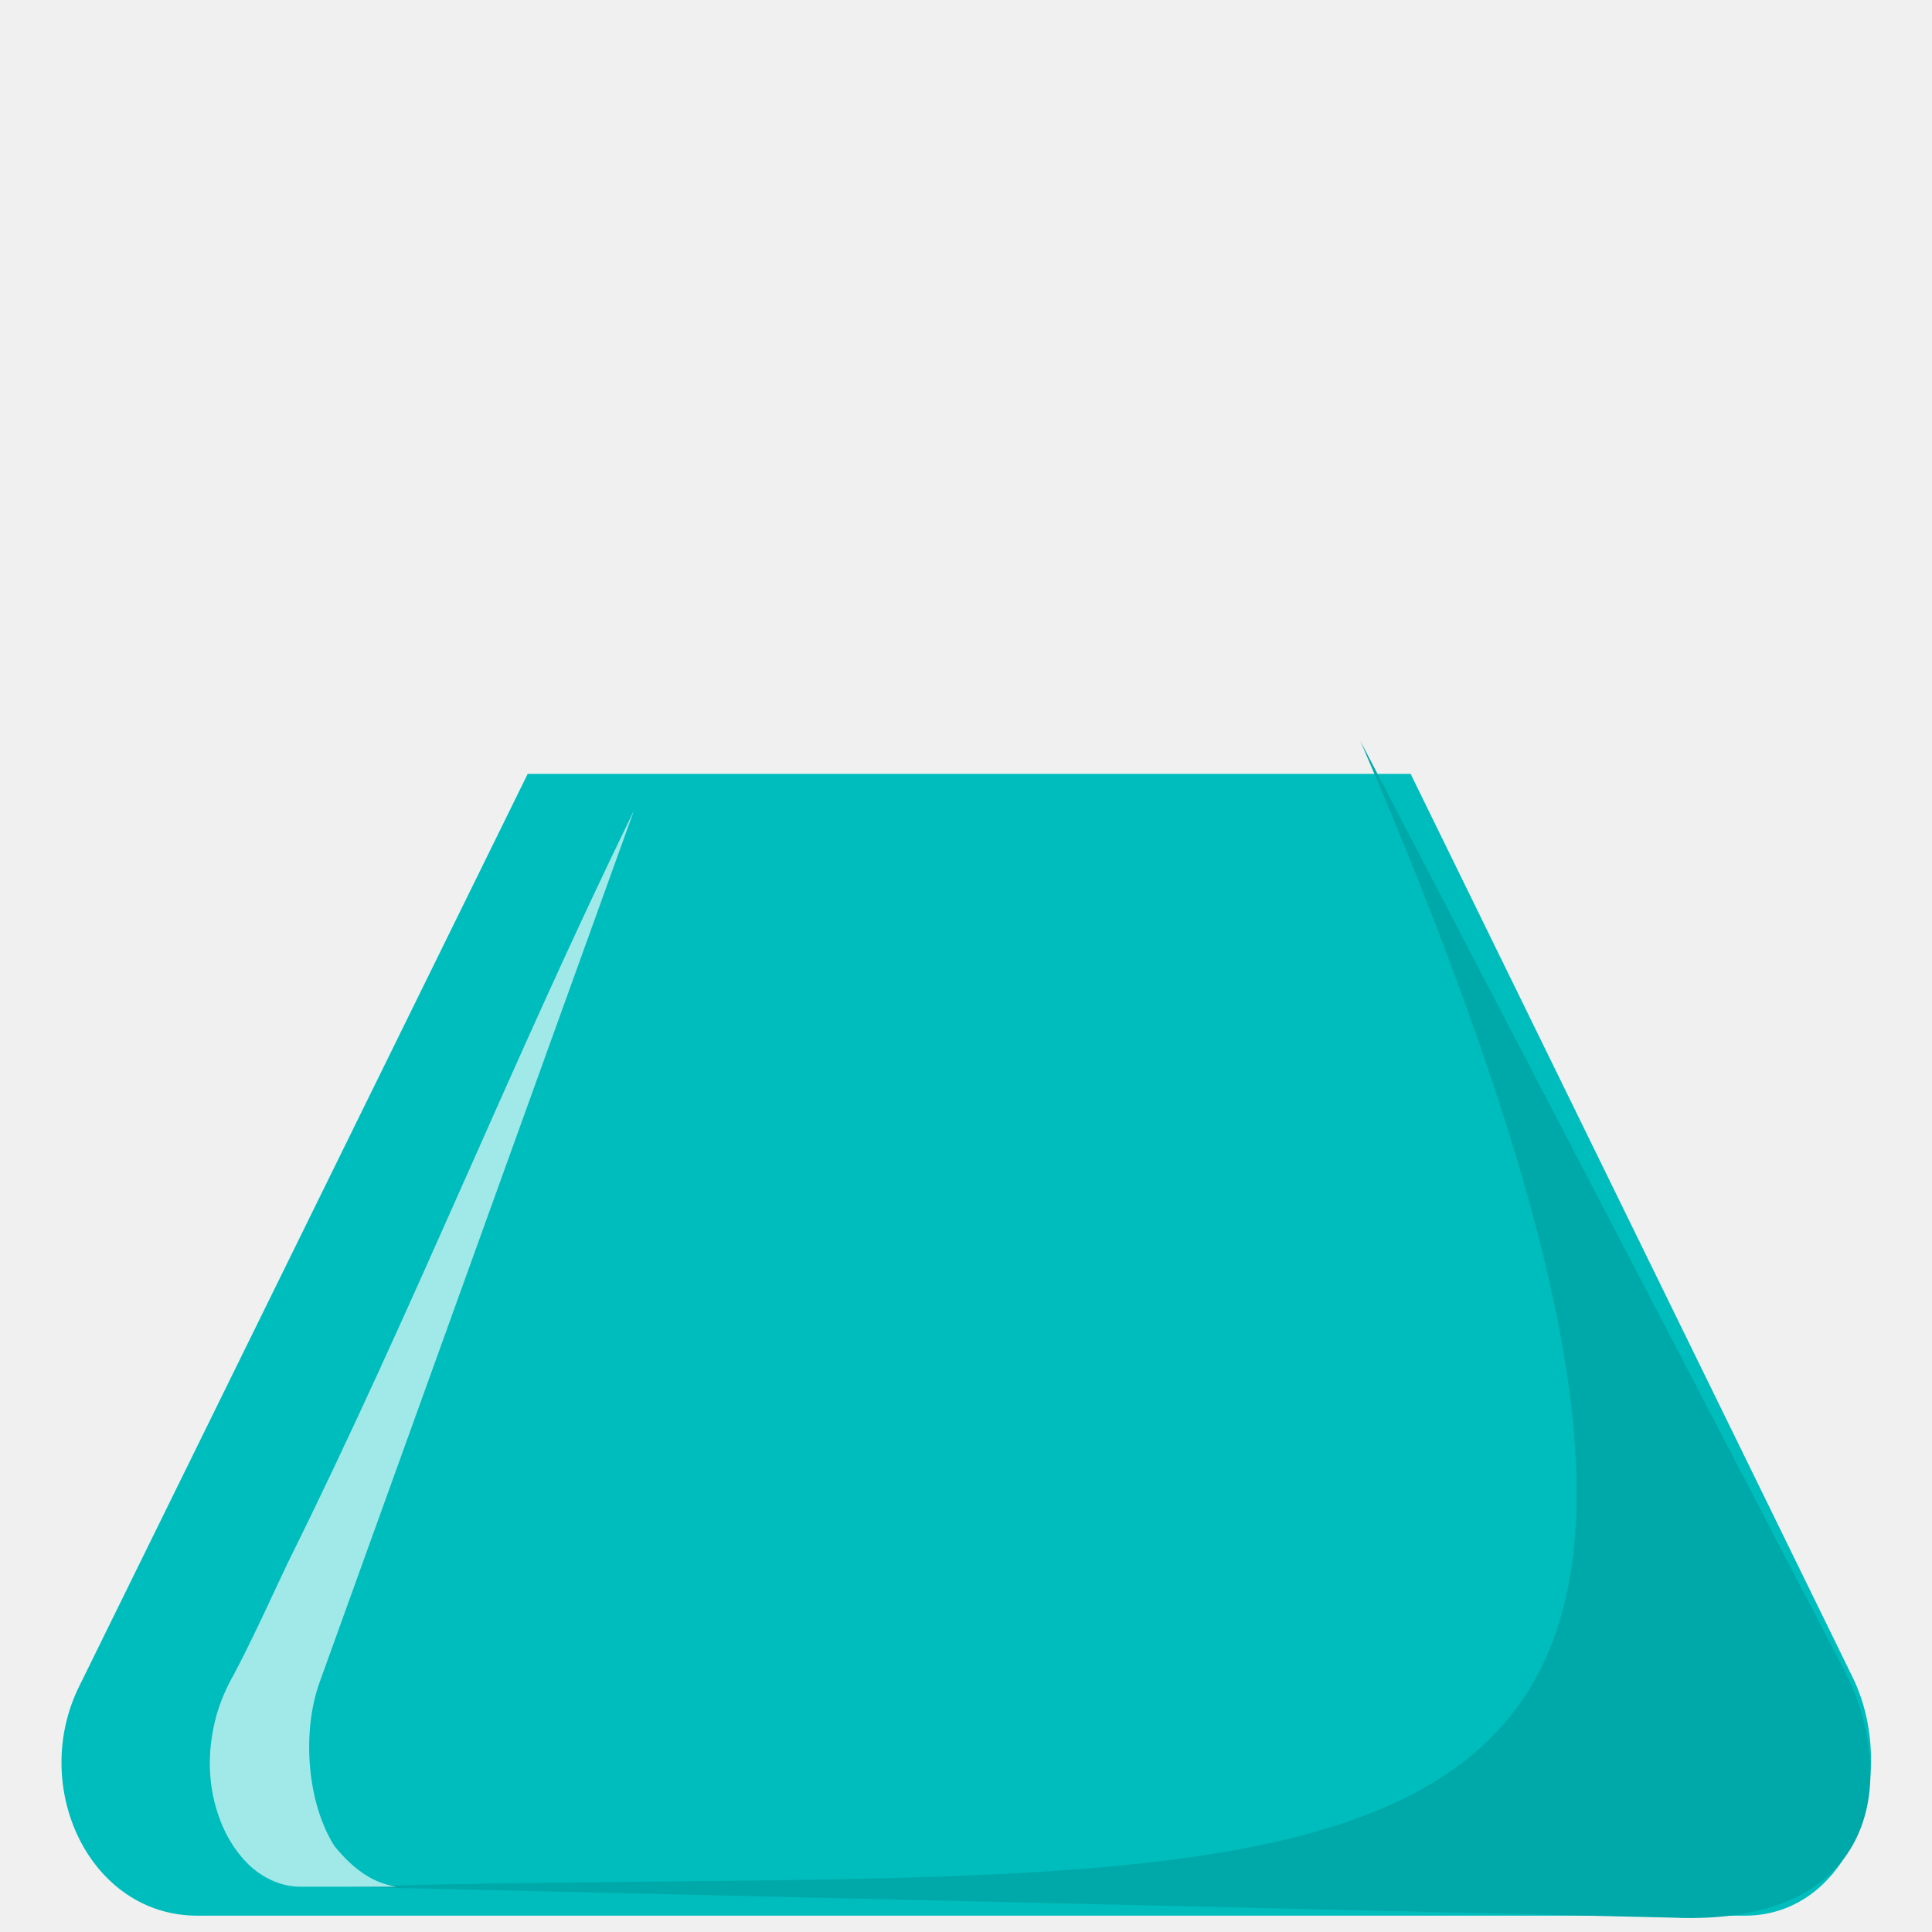
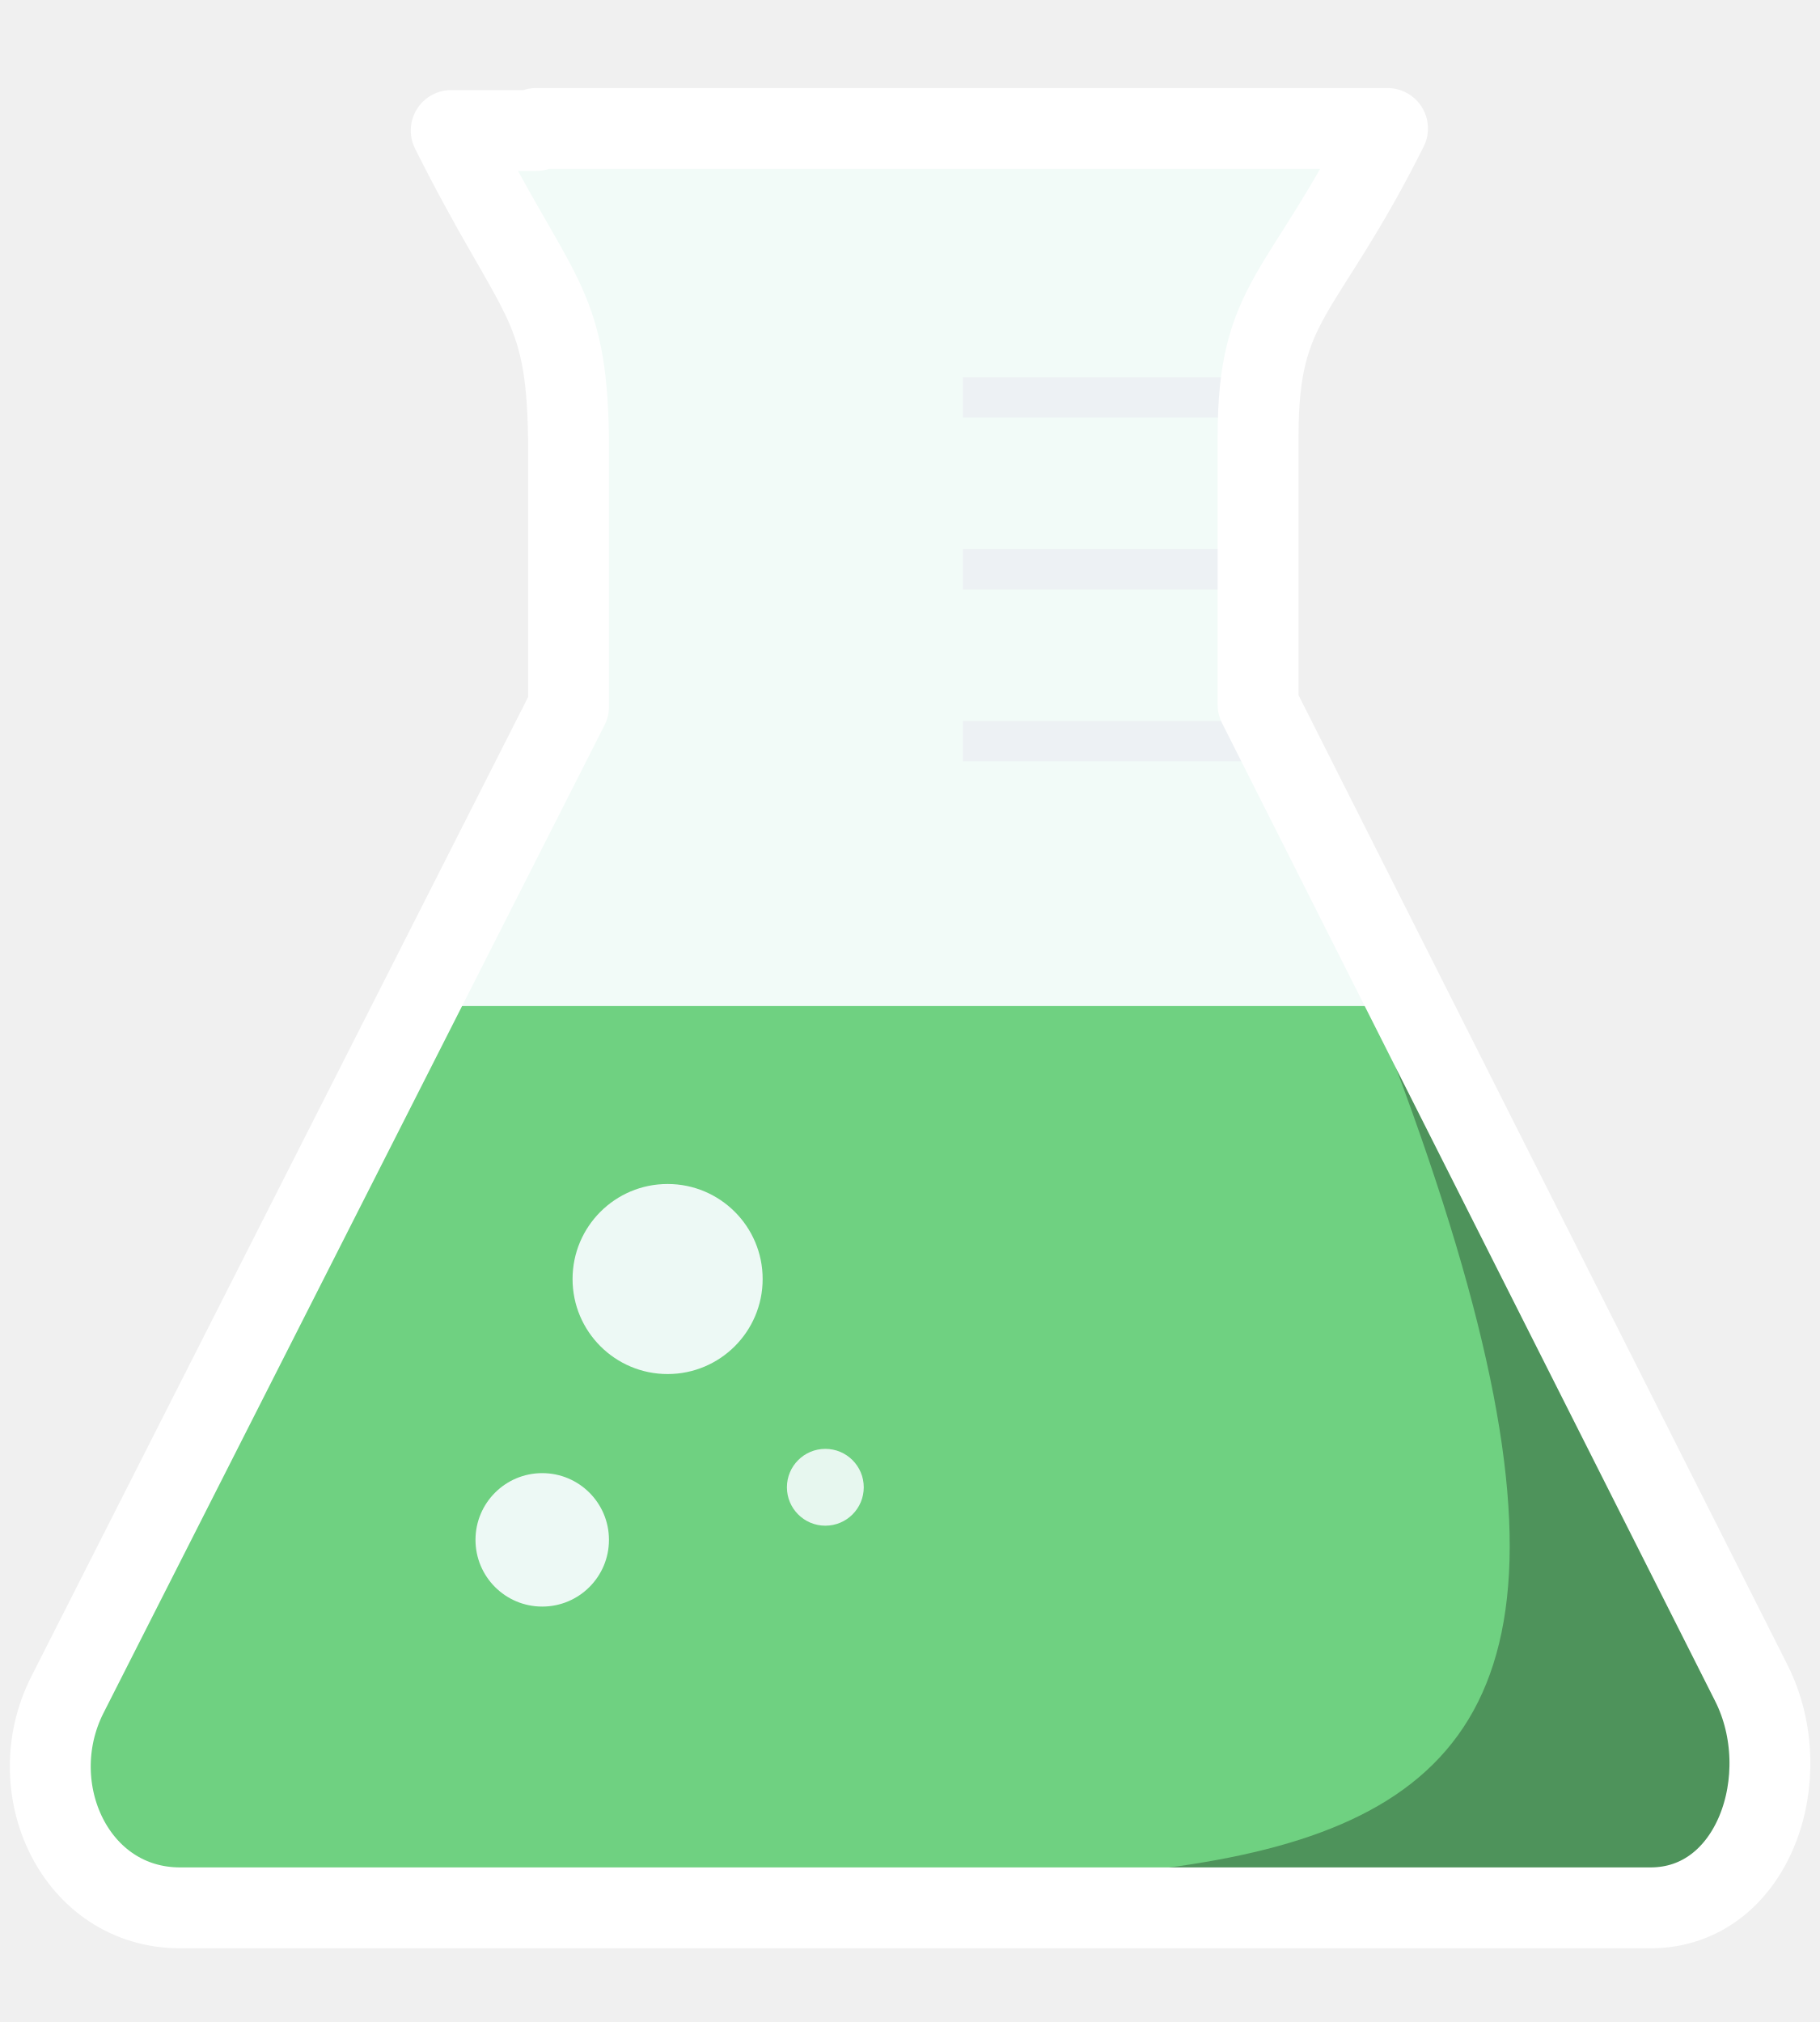
- <svg xmlns="http://www.w3.org/2000/svg" version="1.1" id="svg8" x="0px" y="0px" viewBox="0 0 100 100" style="enable-background:new 0 0 100 100;" xml:space="preserve">
+ <svg xmlns="http://www.w3.org/2000/svg" version="1.1" x="0px" y="0px" viewBox="0 0 90 100" style="enable-background:new 0 0 90 100;" xml:space="preserve">
  <style type="text/css">
- 	.st0{fill:url(#path4624_1_);stroke:url(#path4624_2_);stroke-width:173.558;stroke-linejoin:round;}
- 	.st1{fill:#00BDBD;}
- 	.st2{fill:#00A9A9;}
- 	.st3{fill:none;stroke:url(#path6949_1_);stroke-width:112.696;stroke-linejoin:round;}
- 	.st4{fill:url(#path5039_1_);stroke:url(#path5039_2_);stroke-width:141.124;stroke-linecap:round;stroke-linejoin:round;}
- 	.st5{fill:url(#path5047_1_);stroke:url(#path5047_2_);stroke-width:141.124;stroke-linecap:round;stroke-linejoin:round;}
- 	.st6{fill:url(#path5051_1_);stroke:url(#path5051_2_);stroke-width:141.124;stroke-linecap:round;stroke-linejoin:round;}
- 	.st7{fill:#E0FAFA;fill-opacity:0.717;}
+ 	.st0{display:none;}
+ 	.st1{display:inline;fill:#1E1E1E;}
+ 	.st2{fill:#F3FFFB;fill-opacity:0.7;}
+ 	.st3{fill:#6FD181;}
+ 	.st4{fill:#EDF9F5;}
+ 	.st5{fill:#EDF9F5;fill-opacity:0.95;}
+ 	.st6{fill:#EDF1F4;}
+ 	.st7{fill-opacity:0.3;}
+ 	.st8{display:none;fill:#E6F4EB;fill-opacity:0.5;}
+ 	.st9{fill:none;stroke:#FFFFFF;stroke-width:4;stroke-linejoin:round;}
</style>
-   <g id="layer1" transform="translate(-91.48656,3525.655)">
-     <linearGradient id="path4624_1_" gradientUnits="userSpaceOnUse" x1="-1150.646" y1="-2108.977" x2="-1150.646" y2="-2108.977" gradientTransform="matrix(0 0 0 0 0 0)">
-       <stop offset="0" style="stop-color:#E8E8E8" />
-       <stop offset="1" style="stop-color:#000000" />
-     </linearGradient>
-     <linearGradient id="path4624_2_" gradientUnits="userSpaceOnUse" x1="-1242.964" y1="-2108.977" x2="-1241.964" y2="-2108.977" gradientTransform="matrix(0 0 0 0 0 0)">
-       <stop offset="0" style="stop-color:#E8E8E8" />
-       <stop offset="1" style="stop-color:#000000" />
-     </linearGradient>
-     <path id="path4624" class="st0" d="   M121.1-3523.4c-4.2,0-4.6,0-4.6,0c4.6,9.3,6.2,9.1,6.4,16.8v14.7L95.6-3438c-2.6,5,0.5,11.6,6.1,11.6h80.1c5.6,0,8.1-7.2,5.5-12.2   l-26.8-53.3v-14.7c0-7.5,2.4-7.5,7.1-16.8c0,0-0.5,0-4.6,0H121.1z" />
-     <path id="path4517" class="st1" d="   M118.8-3485.6l-23.2,47.2c-2.6,5.2,0.5,11.9,6.1,11.9h80.1c5.6,0,8.1-7.4,5.5-12.5l-22.8-46.6H118.8z" />
-     <path id="path4515" class="st2" d="   M109.2-3428l68.8,1.6c11.1,0.5,11.6-7.6,9-12.7l-25.1-48.2C190-3421.8,162.5-3429.5,109.2-3428z" />
-     <linearGradient id="path6949_1_" gradientUnits="userSpaceOnUse" x1="-1242.964" y1="-2108.977" x2="-1241.964" y2="-2108.977" gradientTransform="matrix(0 0 0 0 0 0)">
-       <stop offset="0" style="stop-color:#E8E8E8" />
-       <stop offset="1" style="stop-color:#000000" />
-     </linearGradient>
-     <path id="path6949" class="st3" d="   M118.8-3485.6l-23.2,47.2c-2.6,5.2,0.5,11.9,6.1,11.9h80.1c5.6,0,8.1-7.4,5.5-12.5l-22.8-46.6H118.8z" />
-     <linearGradient id="path5039_1_" gradientUnits="userSpaceOnUse" x1="-1150.646" y1="-2108.977" x2="-1150.646" y2="-2108.977" gradientTransform="matrix(0 0 0 0 0 0)">
-       <stop offset="0" style="stop-color:#E8E8E8" />
-       <stop offset="1" style="stop-color:#000000" />
-     </linearGradient>
-     <linearGradient id="path5039_2_" gradientUnits="userSpaceOnUse" x1="-1242.964" y1="-2108.977" x2="-1241.964" y2="-2108.977" gradientTransform="matrix(0 0 0 0 0 0)">
-       <stop offset="0" style="stop-color:#E8E8E8" />
-       <stop offset="1" style="stop-color:#000000" />
-     </linearGradient>
-     <path id="path5039" class="st4" d="   M160.5-3453.8h18.6" />
-     <linearGradient id="path5047_1_" gradientUnits="userSpaceOnUse" x1="-1150.646" y1="-2108.977" x2="-1150.646" y2="-2108.977" gradientTransform="matrix(0 0 0 0 0 0)">
-       <stop offset="0" style="stop-color:#E8E8E8" />
-       <stop offset="1" style="stop-color:#000000" />
-     </linearGradient>
-     <linearGradient id="path5047_2_" gradientUnits="userSpaceOnUse" x1="-1242.964" y1="-2108.977" x2="-1241.964" y2="-2108.977" gradientTransform="matrix(0 0 0 0 0 0)">
-       <stop offset="0" style="stop-color:#E8E8E8" />
-       <stop offset="1" style="stop-color:#000000" />
-     </linearGradient>
-     <path id="path5047" class="st5" d="   M155.9-3463.1h18.6" />
-     <linearGradient id="path5051_1_" gradientUnits="userSpaceOnUse" x1="-1150.646" y1="-2108.977" x2="-1150.646" y2="-2108.977" gradientTransform="matrix(0 0 0 0 0 0)">
-       <stop offset="0" style="stop-color:#E8E8E8" />
-       <stop offset="1" style="stop-color:#000000" />
-     </linearGradient>
-     <linearGradient id="path5051_2_" gradientUnits="userSpaceOnUse" x1="-1242.964" y1="-2108.977" x2="-1241.964" y2="-2108.977" gradientTransform="matrix(0 0 0 0 0 0)">
-       <stop offset="0" style="stop-color:#E8E8E8" />
-       <stop offset="1" style="stop-color:#000000" />
-     </linearGradient>
-     <path id="path5051" class="st6" d="   M151.3-3472.4h18.6" />
-     <path id="path4883" class="st7" d="   M124.3-3483.7l-16.3,45.2c-0.9,2.6-0.6,6.2,0.8,8.4c0.9,1.1,1.9,1.9,3.2,2.1c-0.7,0-4.2,0-5,0c-1,0-2-0.5-2.7-1.2   c-0.6-0.6-1.1-1.4-1.4-2.2c-0.7-1.8-0.7-3.7-0.2-5.5c0.2-0.7,0.5-1.4,0.9-2.1c1-1.9,1.9-3.9,2.8-5.8   C112.9-3457.9,118-3470.8,124.3-3483.7z" />
+   <g id="Background" class="st0">
+     <rect x="-19.6" y="-6" class="st1" width="129.7" height="111.2" />
+   </g>
+   <g id="Labs_1_">
+     <g id="Labs" transform="translate(-91.48656,3525.655)">
+       <path id="Beaker_inner" class="st2" d="    M118-3518.7c-3.8,0-4.2,0-4.2,0c4.2,8.4,5.7,8.3,5.8,15.2v13.3l-24.8,48.9c-2.3,4.6,0.4,10.5,5.6,10.5H173c5.1,0,7.3-6.5,5-11.1    l-24.4-48.4v-13.3c0-6.8,2.2-6.8,6.4-15.2c0,0-0.4,0-4.2,0H118z" />
+       <path id="Liquid_inner" class="st3" d="    M112.3-3475.9l-16.8,34.6c-2.3,4.2,0.4,9.8,5.5,9.8h71.5c5,0,7.2-6.1,4.9-10.3l-16.6-34.1H112.3z" />
+       <circle id="Large_Bubble" class="st4" cx="124.5" cy="-3462.4" r="4.7" />
+       <circle id="Medium_Bubble" class="st4" cx="118.3" cy="-3449.5" r="3.3" />
+       <circle id="Small_Bubble" class="st5" cx="132.3" cy="-3452.1" r="1.9" />
+       <rect id="Bottom_Line" x="139.1" y="-3490" class="st6" width="15.2" height="2" />
+       <rect id="Middle_Line" x="139.1" y="-3498.5" class="st6" width="14.5" height="2" />
+       <rect id="Top_Line" x="139.1" y="-3507" class="st6" width="14.5" height="2" />
+       <path id="Right_shadow" class="st7" d="    M106.7-3432.2l63.4,0.5c8.9,0.6,9.3-6.2,6.8-10.7l-20.6-40.9C181.8-3423.9,155.1-3433.9,106.7-3432.2z" />
+       <path id="Left_glare" class="st8" d="    M115.8-3481.2l-15.6,39.9c-0.8,2.4-0.6,5.4,1.1,7.4c0.9,1,1.8,1.8,3.1,1.9c-0.7,0-4.1,0-4.8,0c-1,0-1.9-0.5-2.6-1.1    c-0.6-0.6-1.3-1.6-1.6-2.3c-0.9-1.9-0.8-3.2-0.2-4.9c0.2-0.7,0.8-2.1,1-2.4c0.9-1.7,1.5-3.1,2.4-4.9    C104.9-3459.4,109.7-3469.5,115.8-3481.2z" />
+       <path id="Outline" class="st9" d="    M118-3519.2c-3.8,0-4.2,0-4.2,0c4.2,8.4,5.7,8.3,5.8,15.2v13.3l-24.8,48.9c-2.3,4.6,0.4,10.5,5.6,10.5h72.7c5.1,0,7.3-6.5,5-11.1    l-24.4-48.4v-13.3c0-6.8,2.2-6.8,6.4-15.2c0,0-0.4,0-4.2,0H118z" />
+     </g>
  </g>
</svg>
